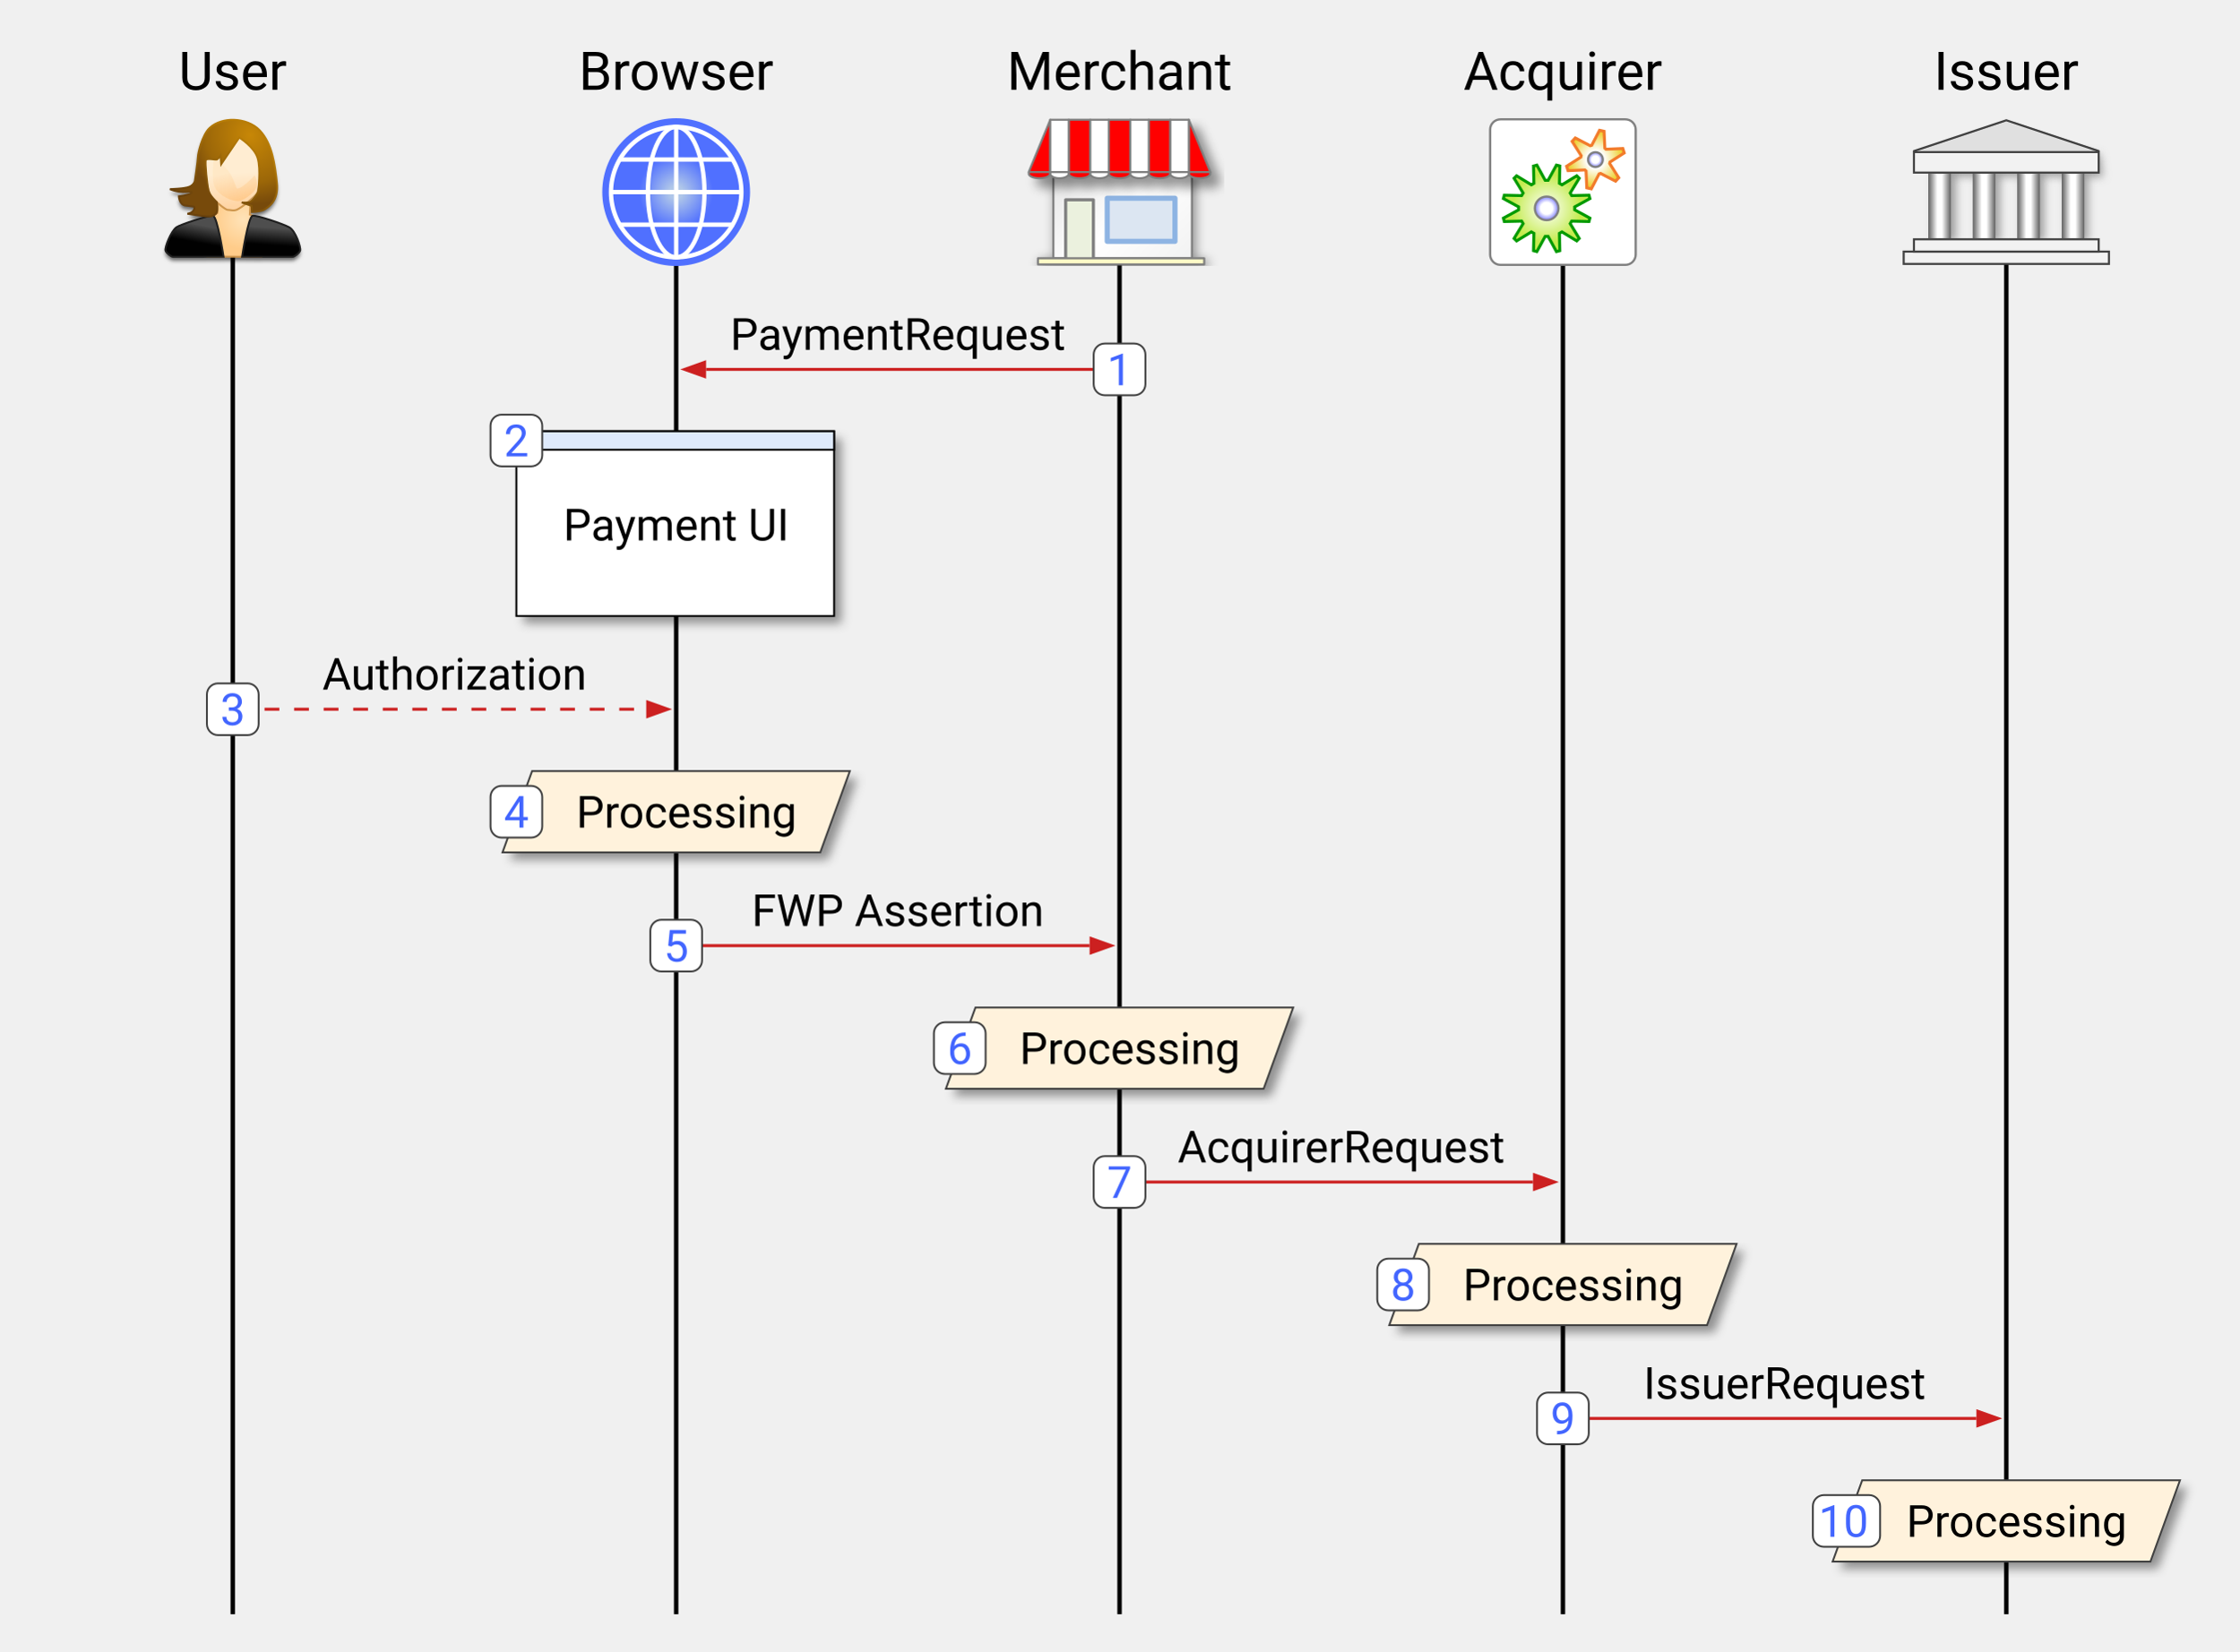
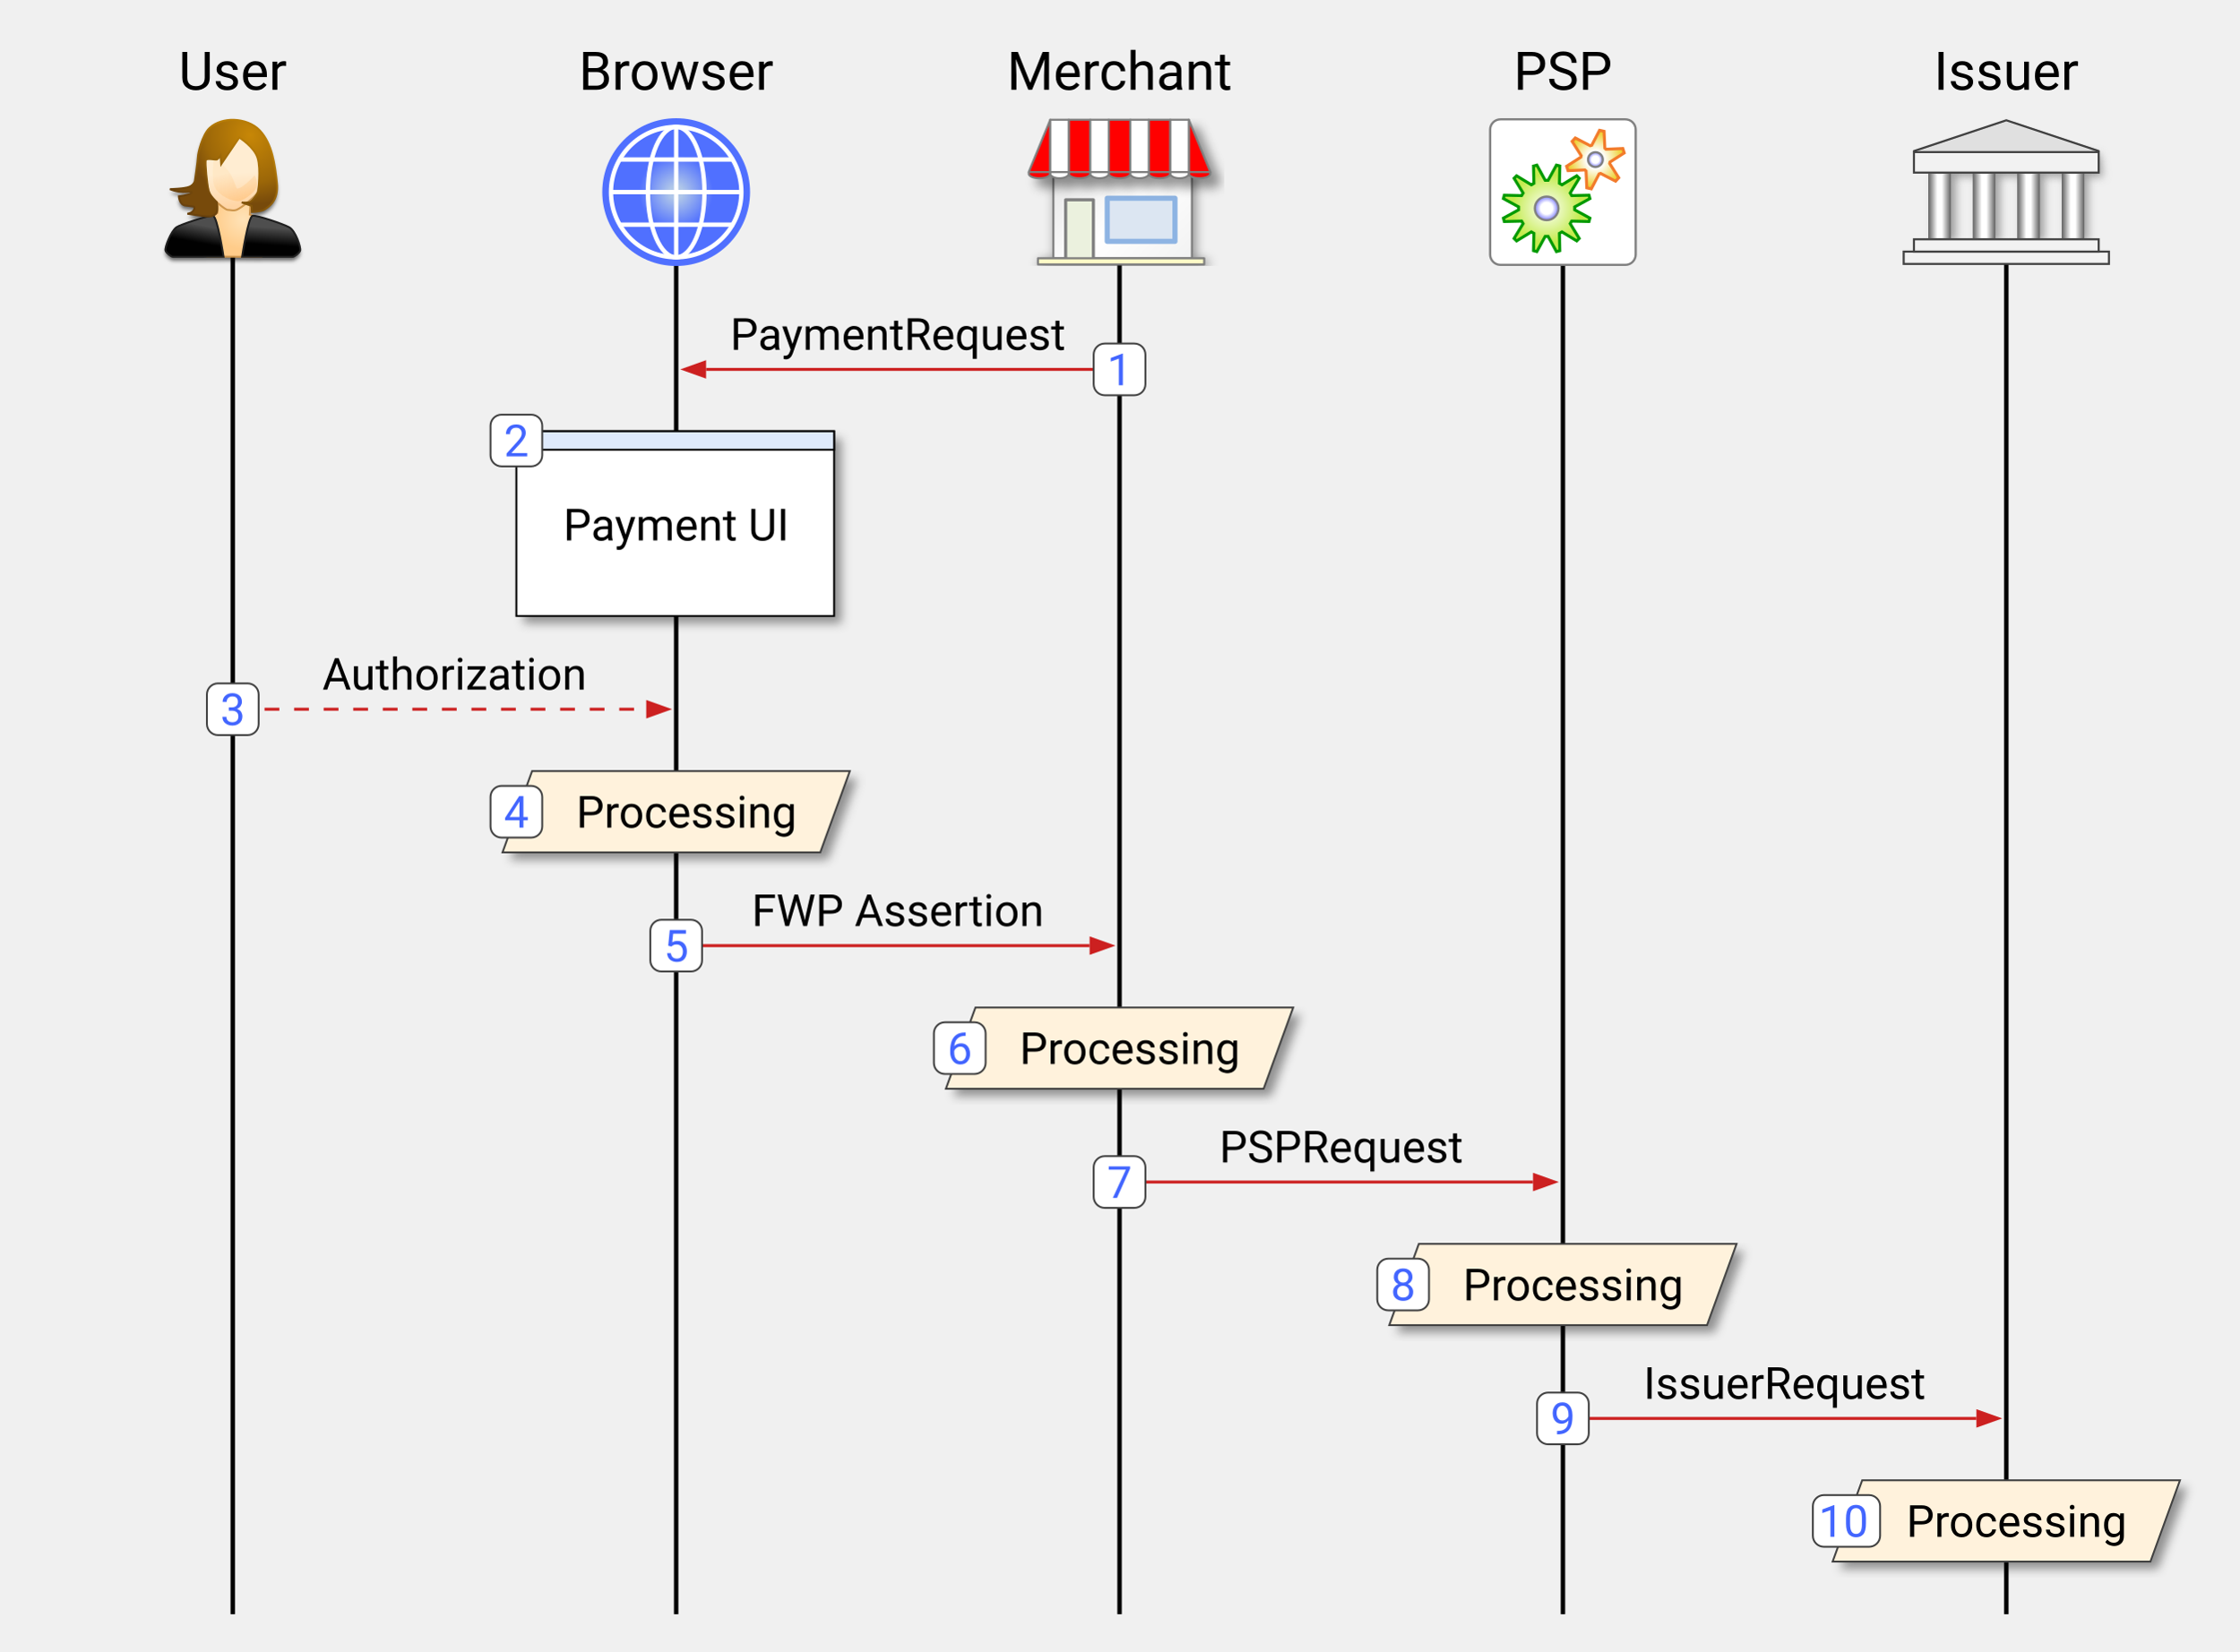
<svg xmlns="http://www.w3.org/2000/svg" viewBox="0 0 606 447">
  <defs>
    <filter id="dropShaddow">
      <feGaussianBlur stdDeviation="1.3" />
    </filter>
    <marker id="arrowHead" markerWidth="7" markerHeight="5" refX="0" refY="2.5" orient="auto" markerUnits="userSpaceOnUse">
      <polygon points="0 0, 7 2.5, 0 5" fill="#cc2020" />
    </marker>
  </defs>
  <line x1="63" y1="67" x2="63" y2="437" stroke-width="1.2" stroke="black" />
  <line x1="183" y1="67" x2="183" y2="437" stroke-width="1.2" stroke="black" />
  <line x1="303" y1="67" x2="303" y2="437" stroke-width="1.2" stroke="black" />
  <line x1="423" y1="67" x2="423" y2="437" stroke-width="1.2" stroke="black" />
  <line x1="543" y1="67" x2="543" y2="437" stroke-width="1.2" stroke="black" />
  <svg x="43" y="32.0" width="40" height="40.0" viewBox="0 0 128 128" version="1.1" id="svg3129">
    <defs id="defs3131">
      <linearGradient id="e">
        <stop stop-color="#010101" offset="0" id="stop3134" />
        <stop stop-color="#4e4e4e" offset="1" id="stop3136" />
      </linearGradient>
      <linearGradient id="a">
        <stop stop-color="#868aa8" stop-opacity=".686" offset="0" id="stop3139" />
        <stop stop-color="#a0a4bb" stop-opacity=".561" offset="1" id="stop3141" />
      </linearGradient>
      <linearGradient id="b">
        <stop stop-color="#ffe2ba" stop-opacity=".547" offset="0" id="stop3144" />
        <stop stop-color="#ffc684" offset="1" id="stop3146" />
      </linearGradient>
      <linearGradient id="c">
        <stop stop-color="#ffedd2" offset="0" id="stop3149" />
        <stop stop-color="#ffd5a5" offset="1" id="stop3151" />
      </linearGradient>
      <linearGradient id="d">
        <stop stop-color="#b3b3b3" offset="0" id="stop3154" />
        <stop stop-color="#ce964d" offset="1" id="stop3156" />
      </linearGradient>
      <filter id="f">
        <feGaussianBlur stdDeviation="0.314" id="feGaussianBlur3159" />
      </filter>
      <linearGradient id="y" y2="56.036" href="#c" gradientUnits="userSpaceOnUse" x2="4.821" gradientTransform="translate(41.286,2.5714)" y1="38.893" x1="3.571" />
      <linearGradient id="x" y2="58.036" href="#d" gradientUnits="userSpaceOnUse" x2="8.234" gradientTransform="translate(41.286,2.5714)" y1="34.993" x1="9.681" />
      <linearGradient id="w" y2="55.411" href="#b" gradientUnits="userSpaceOnUse" x2="6.161" gradientTransform="translate(41.286,2.5714)" y1="38.536" x1="1.786" />
      <radialGradient id="j" gradientUnits="userSpaceOnUse" cy="20.53" cx="3.489" gradientTransform="matrix(1,0,0,0.73258,61.286,8.1921)" r="19.097">
        <stop stop-color="#be984f" offset="0" id="stop3165" />
        <stop stop-color="#754c0a" offset="1" id="stop3167" />
      </radialGradient>
      <linearGradient id="v" y2="29.25" gradientUnits="userSpaceOnUse" x2="-7.321" gradientTransform="translate(61.286,2.5714)" y1="7.286" x1="-6.786">
        <stop stop-color="#b47a06" offset="0" id="stop3170" />
        <stop stop-color="#6a410c" offset="1" id="stop3172" />
      </linearGradient>
      <radialGradient id="i" gradientUnits="userSpaceOnUse" cy="26.852" cx="12.304" gradientTransform="matrix(-1.3742,-1.1543,1.6293,-1.9396,7.0338,90.784)" r="4.873">
        <stop stop-color="#b37a07" offset="0" id="stop3175" />
        <stop stop-color="#7c4f0b" offset="1" id="stop3177" />
      </radialGradient>
      <linearGradient id="u" y2="38.714" gradientUnits="userSpaceOnUse" x2="10.893" gradientTransform="translate(21.286,2.5714)" y1="16.214" x1="10">
        <stop stop-color="#af7606" offset="0" id="stop3180" />
        <stop stop-color="#6a410b" stop-opacity=".969" offset="1" id="stop3182" />
      </linearGradient>
      <linearGradient id="t" y2="100.86" gradientUnits="userSpaceOnUse" x2="15" gradientTransform="translate(81.286,2.5714)" y1="79.429" x1="-52.143">
        <stop stop-color="#a0a3bb" stop-opacity=".957" offset="0" id="stop3185" />
        <stop stop-color="#d0d1e2" offset="1" id="stop3187" />
      </linearGradient>
      <linearGradient id="s" y2="56.929" href="#a" gradientUnits="userSpaceOnUse" x2="-58.571" gradientTransform="translate(81.286,2.5714)" y1="101.57" x1="-16.25" />
      <linearGradient id="r" y2="90.5" gradientUnits="userSpaceOnUse" x2="-21.071" gradientTransform="translate(81.286,2.5714)" y1="72.464" x1="-58.214">
        <stop stop-color="#79819d" stop-opacity=".829" offset="0" id="stop3191" />
        <stop stop-color="#e2e2ed" stop-opacity=".424" offset="1" id="stop3193" />
      </linearGradient>
      <radialGradient id="h" gradientUnits="userSpaceOnUse" cy="93.388" cx="150.89" gradientTransform="matrix(-0.662,0.80825,-0.80978,-0.65231,267.69,34.405)" r="14.984">
        <stop stop-color="#ffe3b8" offset="0" id="stop3196" />
        <stop stop-color="#ffcc8a" offset="1" id="stop3198" />
      </radialGradient>
      <linearGradient id="q" y2="56.036" href="#c" gradientUnits="userSpaceOnUse" x2="4.821" gradientTransform="translate(81.286,32.571)" y1="38.893" x1="3.571" />
      <linearGradient id="p" y2="55.179" href="#d" gradientUnits="userSpaceOnUse" x2="7.699" gradientTransform="translate(81.286,32.571)" y1="34.993" x1="9.681" />
      <linearGradient id="o" y2="55.411" href="#b" gradientUnits="userSpaceOnUse" x2="6.161" gradientTransform="translate(83.286,32.571)" y1="38.536" x1="1.786" />
      <linearGradient id="n" y2="96.117" href="#e" gradientUnits="userSpaceOnUse" x2="69.827" gradientTransform="translate(1.2857,2.5714)" y1="105.18" x1="68.16" />
      <radialGradient id="g" gradientUnits="userSpaceOnUse" cy="41.346" cx="141.71" gradientTransform="matrix(-1.0275,0.58941,-0.64296,-1.1208,268.12,14.284)" r="28.364">
        <stop stop-color="#b37906" offset="0" id="stop3205" style="stop-color:#c78707;stop-opacity:1;" />
        <stop stop-color="#976408" offset="0.683" id="stop3207" style="stop-color:#9c6708;stop-opacity:1;" />
        <stop stop-color="#74490b" offset="1" id="stop3209" style="stop-color:#774a0b;stop-opacity:1;" />
      </radialGradient>
      <linearGradient id="m" y2="82.286" gradientUnits="userSpaceOnUse" x2="122.14" gradientTransform="translate(-58.714,2.5714)" y1="45.5" x1="144.11">
        <stop stop-color="#b77c06" offset="0" id="stop3212" />
        <stop stop-color="#69410c" offset="1" id="stop3214" />
      </linearGradient>
      <linearGradient id="l" y2="97.188" href="#e" gradientUnits="userSpaceOnUse" x2="66.077" gradientTransform="matrix(-1,0,0,1,172.39,2.5714)" y1="106.26" x1="66.731" />
      <linearGradient id="k" y2="56.929" href="#a" gradientUnits="userSpaceOnUse" x2="-58.571" gradientTransform="translate(380,2)" y1="101.57" x1="-16.25" />
      <filter id="z">
        <feGaussianBlur stdDeviation="1.055" id="feGaussianBlur3219" />
      </filter>
      <linearGradient href="#c" id="linearGradient3279" gradientUnits="userSpaceOnUse" gradientTransform="matrix(1.656798,0,0,1.656798,54.82269,-16.61489)" x1="3.571" y1="38.893" x2="4.821" y2="56.036" />
      <linearGradient href="#d" id="linearGradient3281" gradientUnits="userSpaceOnUse" gradientTransform="matrix(1.656798,0,0,1.656798,54.82269,-16.61489)" x1="9.681" y1="34.993" x2="7.699" y2="55.179" />
      <radialGradient href="#h" id="radialGradient3284" gradientUnits="userSpaceOnUse" gradientTransform="matrix(-1.0968,1.339107,-1.341642,-1.080746,363.6564,-13.57632)" cx="150.89" cy="93.388" r="14.984" />
      <linearGradient href="#b" id="linearGradient3309" gradientUnits="userSpaceOnUse" gradientTransform="translate(83.286,32.571)" x1="1.786" y1="38.536" x2="6.161" y2="55.411" />
      <linearGradient href="#e" id="linearGradient3312" gradientUnits="userSpaceOnUse" gradientTransform="matrix(-1.656798,0,0,1.656798,205.7636,-66.31816)" x1="66.731" y1="106.26" x2="66.077" y2="97.188" />
      <radialGradient href="#g" id="radialGradient3315" gradientUnits="userSpaceOnUse" gradientTransform="matrix(-1.70236,0.9765331,-1.065255,-1.856939,364.3688,-46.91275)" cx="141.71" cy="41.346" r="28.364" />
      <linearGradient href="#m" id="linearGradient3317" gradientUnits="userSpaceOnUse" gradientTransform="matrix(1.656798,0,0,1.656798,-177.129,-66.31816)" x1="144.11" y1="45.5" x2="122.14" y2="82.286" />
      <linearGradient href="#e" id="linearGradient3320" gradientUnits="userSpaceOnUse" gradientTransform="matrix(1.656798,0,0,1.656798,-77.72162,-66.31816)" x1="68.16" y1="105.18" x2="69.827" y2="96.117" />
    </defs>
    <g transform="matrix(1.656798,0,0,1.656798,-574.7538,-66.31816)" id="g3223" style="opacity:0.572;filter:url(#z)">
      <path d="m 395.19,79.812 -17.875,1.781 0.188,9.906 -2.25,1.562 c -0.021,-0.007 -0.041,-0.028 -0.062,-0.031 -2.33,-0.357 -19.08,5.969 -19.08,5.969 -1.282,0.566 -6.295,10.673 -5.781,12.25 0.432,1.326 3.13,3.25 3.844,3.25 0.714,0 26.531,-0.031 26.531,-0.031 0,0 1.4e-4,-0.062 0,-0.062 l 19.812,0.125 v -0.062 c 7.6,0.009 15.965,0.031 16.406,0.031 0.714,0 3.38,-1.924 3.812,-3.25 0.514,-1.577 -4.468,-11.684 -5.75,-12.25 0,0 -15.834,-5.982 -18.812,-5.969 l -1.719,-0.625 0.73,-12.595 z" id="path3227" />
      <path d="m 379.11,61.429 0.357,4.643 9.464,-13.929 c 0,0 9.643,6.071 9.821,10.714 0.179,4.643 0.179,16.964 0,17.679 -0.18,0.714 -2.68,4.464 -3.93,5.178 -1.25,0.714 -4.643,0.357 -4.643,0.357 l 5.179,1.786 0.179,3.214 c 0,0 5,-0.179 6.786,-1.429 1.786,-1.25 7.321,-4.286 6.25,-13.929 -1.08,-9.642 -3.58,-22.856 -8.94,-27.32 -5.35,-4.464 -10.89,-5.357 -13.57,-5.536 -2.679,-0.179 -8.214,-1.071 -12.679,4.286 -4.464,5.357 -6.071,13.393 -6.071,15 0,1.607 -1.607,12.679 -1.607,12.679 0,0 -0.357,1.964 -2.857,3.036 -2.5,1.071 -10.179,1.25 -10.179,1.25 2.899,1.265 5.975,1.671 9.107,1.429 0.714,-0.179 3.304,-0.446 2.054,0.625 -1.25,1.071 -6.518,1.696 -6.518,1.696 0,0 0.268,4.464 3.482,4.821 3.214,0.357 4.018,0.536 4.018,0.536 0,0 1.161,-0.179 0.446,1.607 -0.714,1.786 -3.482,2.143 -3.482,2.143 0,0 11.607,1.964 12.857,1.25 1.25,-0.714 1.872,-0.78 2.321,-1.607 0.911,-1.674 0.179,-5.714 0.179,-5.714 0,0 -3.571,-3.214 -4.286,-5.893 -0.714,-2.679 -1.964,-14.821 -1.429,-16.071 0.536,-1.25 5.179,0 5.893,-0.357 0.72,-0.359 1.79,-2.144 1.79,-2.144 z" id="path3231" />
    </g>
    <path style="fill:url(#radialGradient3284);stroke:#ce954d;stroke-width:1.65px" id="path3257" d="m 50.382,65.547 0.296,16.433 -9.765,6.749 0.888,31.105 47.048,0.293 -2.071,-33.746 -7.989,-2.935 1.19,-20.844 z" />
    <path style="fill:url(#linearGradient3279);stroke:url(#linearGradient3281);stroke-width:1.657px" id="path3259" d="m 39.178,45.248 c 0,0 3.081,16.125 5.021,20.501 1.884,4.25 13.18,13.598 15.272,13.598 2.092,0 5.217,1.195 8.083,-0.087 4.856,-2.171 15.63,-11.372 17.231,-13.93 3.546,-5.668 2.798,-30.84 2.798,-30.84 L 69.58,10.821 40.011,28.093 z" />
    <path style="fill:url(#linearGradient3309);filter:url(#f)" id="path3261" d="m 98.107,80.571 c -2.722,3.171 -6.603,5.214 -8.036,5.357 -3.571,0.357 -10.488,-2.801 -12.679,-7.321 -1.871,-3.86 -0.536,-15.179 -0.536,-15.179 0,0 4.525,2.521 7.758,6.86 2.589,3.475 3.966,8.949 4.385,9.033 2.232,0.446 8.839,-6.071 9.018,-6.786 0.179,-0.714 3.053,4.58 0.09,8.036 z" transform="matrix(1.656798,0,0,1.656798,-79.85176,-70.57845)" />
    <path d="m 56.006,120.02 c 0,0 -5.325,-34.91 -9.172,-35.504 -3.846,-0.592 -28.315,7.645 -31.589,9.904 -4.734,3.266 -10.388,17.661 -9.536,20.274 0.716,2.197 5.152,5.376 6.336,5.376 1.185,0 43.961,-0.05 43.961,-0.05 z" id="path3265" style="fill:url(#linearGradient3320);stroke:#1f1f1f;stroke-width:1.657px" />
    <path d="M 53.343,32.143 53.935,39.835 69.615,16.758 c 0,0 13.105,8.146 15.958,17.961 2.8,9.63 0.61,27.897 0.314,29.08 -0.296,1.183 -4.438,7.396 -6.509,8.58 -2.071,1.183 -7.692,0.592 -7.692,0.592 l 8.58,2.959 0.296,5.325 c 0,0 8.284,-0.296 11.243,-2.367 C 94.763,76.817 103.935,71.787 102.159,55.81 100.384,39.834 98.183,22.163 87.367,10.545 81.851,4.621 72.972,1.622 64.882,1.374 57.494,1.147 49.254,3.403 43.876,8.474 37.374,14.605 33.817,30.664 33.817,33.326 c 0,2.663 -2.663,21.007 -2.663,21.007 0,0 -0.592,3.254 -4.734,5.03 -4.142,1.775 -16.865,2.071 -16.865,2.071 4.803,2.096 9.9,2.768 15.089,2.367 1.183,-0.296 5.473,-0.74 3.402,1.035 -2.071,1.775 -10.799,2.811 -10.799,2.811 0,0 0.444,7.396 5.769,7.988 5.325,0.592 6.657,0.888 6.657,0.888 0,0 1.923,-0.296 0.74,2.663 -1.183,2.959 -5.769,3.55 -5.769,3.55 0,0 19.23,3.254 21.301,2.071 2.071,-1.183 3.101,-1.293 3.846,-2.663 1.509,-2.773 0.296,-9.467 0.296,-9.467 0,0 -5.917,-5.325 -7.101,-9.763 -1.183,-4.438 -3.254,-24.555 -2.367,-26.626 0.888,-2.071 8.58,0 9.763,-0.592 1.185,-0.593 2.961,-3.552 2.961,-3.552 z" id="path3267" style="fill:url(#radialGradient3315);stroke:url(#linearGradient3317);stroke-width:1.657px" />
    <path d="m 72.042,120.02 c 0,0 5.325,-34.91 9.172,-35.504 3.846,-0.592 26,6.891 31.589,9.904 5.588,3.013 10.388,17.661 9.536,20.274 -0.716,2.197 -5.152,5.376 -6.336,5.376 -1.176,0 -43.957,-0.05 -43.957,-0.05 z" id="path3269" style="fill:url(#linearGradient3312);stroke:#1f1f1f;stroke-width:1.657px" />
  </svg>
  <text x="63" y="24.3" fill="black" font-family="Roboto,sans-serif" font-size="14.4" text-anchor="middle">User</text>
  <svg x="163" y="32.0" width="40" height="40.0" viewBox="0 0 68 68">
    <defs>
      <radialGradient id="browserWorld">
        <stop offset="0.09" stop-color="#afc6e9" />
        <stop offset="0.5" stop-color="#5070ff" />
      </radialGradient>
    </defs>
    <circle cx="34" cy="34" r="34" fill="url(#browserWorld)" />
    <g fill="none" stroke="white" stroke-width="2">
      <circle cx="34" cy="34" r="30" />
      <ellipse cx="34" cy="34" rx="13" ry="30" />
      <line x1="34" y1="4" x2="34" y2="64" />
      <line x1="4" y1="34" x2="64" y2="34" />
      <line x1="7.5" y1="19" x2="60.5" y2="19" />
      <line x1="7.5" y1="49" x2="60.5" y2="49" />
    </g>
  </svg>
  <text x="183" y="24.3" fill="black" font-family="Roboto,sans-serif" font-size="14.4" text-anchor="middle">Browser</text>
  <svg x="274.667" y="32.0" width="56.667" height="40.0" viewBox="0 0 68 48" version="1.1" id="svg158">
    <defs id="defs52">
      <filter id="fx0" x="-128" y="-72" width="1536" height="864" filterUnits="userSpaceOnUse" primitiveUnits="userSpaceOnUse">
        <feComponentTransfer color-interpolation-filters="sRGB" id="feComponentTransfer10">
          <feFuncR type="discrete" tableValues="0 0" id="feFuncR2" />
          <feFuncG type="discrete" tableValues="0 0" id="feFuncG4" />
          <feFuncB type="discrete" tableValues="0 0" id="feFuncB6" />
          <feFuncA type="linear" slope="0.4" intercept="0" id="feFuncA8" />
        </feComponentTransfer>
        <feGaussianBlur stdDeviation="1.778 1.778" id="feGaussianBlur12" />
      </filter>
      <filter id="fx1" x="-128" y="-72" width="1536" height="864" filterUnits="userSpaceOnUse" primitiveUnits="userSpaceOnUse">
        <feComponentTransfer color-interpolation-filters="sRGB" id="feComponentTransfer23">
          <feFuncR type="discrete" tableValues="0 0" id="feFuncR15" />
          <feFuncG type="discrete" tableValues="0 0" id="feFuncG17" />
          <feFuncB type="discrete" tableValues="0 0" id="feFuncB19" />
          <feFuncA type="linear" slope="0.4" intercept="0" id="feFuncA21" />
        </feComponentTransfer>
        <feGaussianBlur stdDeviation="1.778 1.778" id="feGaussianBlur25" />
      </filter>
      <clipPath id="clip2">
        <rect x="0" y="0" width="1280" height="720" id="rect28" />
      </clipPath>
      <clipPath id="clip3">
        <rect x="-2" y="-2" width="73" height="46" id="rect31" />
      </clipPath>
      <clipPath id="clip4">
        <rect x="0" y="0" width="69" height="44" id="rect34" />
      </clipPath>
      <linearGradient x1="291" y1="69" x2="327" y2="105" gradientUnits="userSpaceOnUse" spreadMethod="reflect" id="fill5" gradientTransform="translate(-274,-55)">
        <stop offset="0" stop-color="#E6E6E6" id="stop37" />
        <stop offset="0.006" stop-color="#E6E6E6" id="stop39" />
        <stop offset="0.49" stop-color="#FFFFFF" id="stop41" />
        <stop offset="1" stop-color="#F2F2F2" id="stop43" />
      </linearGradient>
      <clipPath id="clip6">
        <rect x="-2" y="-2" width="77" height="38" id="rect46" />
      </clipPath>
      <clipPath id="clip7">
        <rect x="0" y="0" width="74" height="34" id="rect49" />
      </clipPath>
    </defs>
    <g clip-path="url(#clip3)" filter="url(#fx0)" transform="translate(1,12)" id="g68">
      <g clip-path="url(#clip4)" id="g66">
        <rect x="12.329" y="7.328" width="45" height="27" stroke="#7f7f7f" stroke-linejoin="round" stroke-miterlimit="10" fill="#ff0000" id="rect56" />
        <rect x="16.329" y="15.329" width="9" height="20" stroke="#7f7f7f" stroke-linejoin="round" stroke-miterlimit="10" fill="#ebf1de" id="rect58" />
        <rect x="0" y="0" width="14" height="22" stroke="#8eb4e3" stroke-width="2" stroke-linejoin="round" stroke-miterlimit="10" fill="#dce6f2" transform="matrix(0,-1,-1,0,51.8284,28.8284)" id="rect60" />
        <path d="m 25.328,25.328 1e-4,1e-4" stroke="#4a7ebb" stroke-linejoin="round" stroke-miterlimit="10" fill="none" fill-rule="evenodd" id="path62" />
        <rect x="7.328" y="34.328" width="54" height="2" stroke="#7f7f7f" stroke-linejoin="round" stroke-miterlimit="10" fill="#fdfac7" id="rect64" />
      </g>
    </g>
    <rect x="12.5" y="18.5" width="45" height="27" stroke="#7f7f7f" stroke-width="0.667" stroke-linejoin="round" stroke-miterlimit="10" fill="url(#fill5)" id="rect70" style="fill:url(#fill5)" />
    <rect x="16.5" y="26.5" width="9" height="20" stroke="#7f7f7f" stroke-linejoin="round" stroke-miterlimit="10" fill="#ebf1de" id="rect72" />
    <rect x="-40" y="-52" width="14" height="22" stroke="#8eb4e3" stroke-width="1.667" stroke-linejoin="round" stroke-miterlimit="10" fill="#dce6f2" transform="matrix(0,-1,-1,0,0,0)" id="rect74" />
    <path d="m 25.5,36.5 v 10e-5" stroke="#4a7ebb" stroke-linejoin="round" stroke-miterlimit="10" fill="none" fill-rule="evenodd" id="path76" />
    <g clip-path="url(#clip6)" filter="url(#fx1)" transform="translate(0,-4)" id="g118">
      <g clip-path="url(#clip7)" id="g116">
        <path d="m 7.328,24.828 c 0,-0.829 1.567,-1.5 3.5,-1.5 1.933,0 3.5,0.671 3.5,1.5 0,0.828 -1.567,1.5 -3.5,1.5 -1.933,0 -3.5,-0.672 -3.5,-1.5 z" stroke="#7f7f7f" stroke-linejoin="round" stroke-miterlimit="10" fill="#ff0000" fill-rule="evenodd" id="path80" />
        <path d="m 20.328,24.828 c 0,-0.829 1.567,-1.5 3.5,-1.5 1.933,0 3.5,0.671 3.5,1.5 0,0.828 -1.567,1.5 -3.5,1.5 -1.933,0 -3.5,-0.672 -3.5,-1.5 z" stroke="#7f7f7f" stroke-linejoin="round" stroke-miterlimit="10" fill="#ff0000" fill-rule="evenodd" id="path82" />
        <path d="m 33.328,24.828 c 0,-0.829 1.567,-1.5 3.5,-1.5 1.933,0 3.5,0.671 3.5,1.5 0,0.828 -1.567,1.5 -3.5,1.5 -1.933,0 -3.5,-0.672 -3.5,-1.5 z" stroke="#7f7f7f" stroke-linejoin="round" stroke-miterlimit="10" fill="#ff0000" fill-rule="evenodd" id="path84" />
        <path d="m 46.328,24.828 c 0,-0.829 1.567,-1.5 3.5,-1.5 1.933,0 3.5,0.671 3.5,1.5 0,0.828 -1.567,1.5 -3.5,1.5 -1.933,0 -3.5,-0.672 -3.5,-1.5 z" stroke="#7f7f7f" stroke-linejoin="round" stroke-miterlimit="10" fill="#ff0000" fill-rule="evenodd" id="path86" />
        <path d="m 59.328,24.828 c 0,-0.829 1.567,-1.5 3.5,-1.5 1.933,0 3.5,0.671 3.5,1.5 0,0.828 -1.567,1.5 -3.5,1.5 -1.933,0 -3.5,-0.672 -3.5,-1.5 z" stroke="#7f7f7f" stroke-linejoin="round" stroke-miterlimit="10" fill="#ff0000" fill-rule="evenodd" id="path88" />
        <path d="m 14.329,24.828 c 0,-0.829 1.343,-1.5 3,-1.5 1.657,0 3,0.671 3,1.5 0,0.828 -1.343,1.5 -3,1.5 -1.657,0 -3,-0.672 -3,-1.5 z" stroke="#7f7f7f" stroke-linejoin="round" stroke-miterlimit="10" fill="#ffffff" fill-rule="evenodd" id="path90" />
        <path d="m 27.328,24.828 c 0,-0.829 1.343,-1.5 3,-1.5 1.657,0 3,0.671 3,1.5 0,0.828 -1.343,1.5 -3,1.5 -1.657,0 -3,-0.672 -3,-1.5 z" stroke="#7f7f7f" stroke-linejoin="round" stroke-miterlimit="10" fill="#ffffff" fill-rule="evenodd" id="path92" />
        <path d="m 40.328,24.828 c 0,-0.829 1.343,-1.5 3,-1.5 1.657,0 3,0.671 3,1.5 0,0.828 -1.343,1.5 -3,1.5 -1.657,0 -3,-0.672 -3,-1.5 z" stroke="#7f7f7f" stroke-linejoin="round" stroke-miterlimit="10" fill="#ffffff" fill-rule="evenodd" id="path94" />
        <path d="m 53.328,24.828 c 0,-0.829 1.343,-1.5 3,-1.5 1.657,0 3,0.671 3,1.5 0,0.828 -1.343,1.5 -3,1.5 -1.657,0 -3,-0.672 -3,-1.5 z" stroke="#7f7f7f" stroke-linejoin="round" stroke-miterlimit="10" fill="#ffffff" fill-rule="evenodd" id="path96" />
        <path d="M 0,17 V 0 l 7,17 z" stroke="#7f7f7f" stroke-linejoin="round" stroke-miterlimit="10" fill="#ff0000" fill-rule="evenodd" transform="matrix(-1,0,0,1,14.3285,7.32848)" id="path98" />
        <rect x="20.329" y="7.328" width="7" height="17" stroke="#7f7f7f" stroke-linejoin="round" stroke-miterlimit="10" fill="#ff0000" id="rect100" />
        <rect x="33.328" y="7.328" width="7" height="17" stroke="#7f7f7f" stroke-linejoin="round" stroke-miterlimit="10" fill="#ff0000" id="rect102" />
        <rect x="46.328" y="7.328" width="7" height="17" stroke="#7f7f7f" stroke-linejoin="round" stroke-miterlimit="10" fill="#ff0000" id="rect104" />
        <path d="M 59.328,24.328 V 7.328 l 7,17 z" stroke="#7f7f7f" stroke-linejoin="round" stroke-miterlimit="10" fill="#ff0000" fill-rule="evenodd" id="path106" />
        <rect x="14.329" y="7.328" width="6" height="17" stroke="#7f7f7f" stroke-linejoin="round" stroke-miterlimit="10" fill="#ffffff" id="rect108" />
        <rect x="27.329" y="7.328" width="6" height="17" stroke="#7f7f7f" stroke-linejoin="round" stroke-miterlimit="10" fill="#ffffff" id="rect110" />
        <rect x="40.328" y="7.328" width="6" height="17" stroke="#7f7f7f" stroke-linejoin="round" stroke-miterlimit="10" fill="#ffffff" id="rect112" />
        <rect x="53.328" y="7.328" width="6" height="17" stroke="#7f7f7f" stroke-linejoin="round" stroke-miterlimit="10" fill="#ffffff" id="rect114" />
      </g>
    </g>
    <path d="m 4.5,18 c 0,-0.829 1.567,-1.5 3.5,-1.5 1.933,0 3.5,0.671 3.5,1.5 0,0.828 -1.567,1.5 -3.5,1.5 -1.933,0 -3.5,-0.672 -3.5,-1.5 z" stroke="#7f7f7f" stroke-width="0.667" stroke-linejoin="round" stroke-miterlimit="10" fill="#ff0000" fill-rule="evenodd" id="path120" />
    <path d="m 17.5,18 c 0,-0.829 1.567,-1.5 3.5,-1.5 1.933,0 3.5,0.671 3.5,1.5 0,0.828 -1.567,1.5 -3.5,1.5 -1.933,0 -3.5,-0.672 -3.5,-1.5 z" stroke="#7f7f7f" stroke-width="0.667" stroke-linejoin="round" stroke-miterlimit="10" fill="#ff0000" fill-rule="evenodd" id="path122" />
    <path d="m 30.5,18 c 0,-0.829 1.567,-1.5 3.5,-1.5 1.933,0 3.5,0.671 3.5,1.5 0,0.828 -1.567,1.5 -3.5,1.5 -1.933,0 -3.5,-0.672 -3.5,-1.5 z" stroke="#7f7f7f" stroke-width="0.667" stroke-linejoin="round" stroke-miterlimit="10" fill="#ff0000" fill-rule="evenodd" id="path124" />
    <path d="m 43.5,18 c 0,-0.829 1.567,-1.5 3.5,-1.5 1.933,0 3.5,0.671 3.5,1.5 0,0.828 -1.567,1.5 -3.5,1.5 -1.933,0 -3.5,-0.672 -3.5,-1.5 z" stroke="#7f7f7f" stroke-width="0.667" stroke-linejoin="round" stroke-miterlimit="10" fill="#ff0000" fill-rule="evenodd" id="path126" />
    <path d="m 56.5,18 c 0,-0.829 1.567,-1.5 3.5,-1.5 1.933,0 3.5,0.671 3.5,1.5 0,0.828 -1.567,1.5 -3.5,1.5 -1.933,0 -3.5,-0.672 -3.5,-1.5 z" stroke="#7f7f7f" stroke-width="0.667" stroke-linejoin="round" stroke-miterlimit="10" fill="#ff0000" fill-rule="evenodd" id="path128" />
    <path d="m 11.5,18 c 0,-0.829 1.343,-1.5 3,-1.5 1.657,0 3,0.671 3,1.5 0,0.828 -1.343,1.5 -3,1.5 -1.657,0 -3,-0.672 -3,-1.5 z" stroke="#7f7f7f" stroke-width="0.667" stroke-linejoin="round" stroke-miterlimit="10" fill="#ffffff" fill-rule="evenodd" id="path130" />
    <path d="m 24.5,18 c 0,-0.829 1.343,-1.5 3,-1.5 1.657,0 3,0.671 3,1.5 0,0.828 -1.343,1.5 -3,1.5 -1.657,0 -3,-0.672 -3,-1.5 z" stroke="#7f7f7f" stroke-width="0.667" stroke-linejoin="round" stroke-miterlimit="10" fill="#ffffff" fill-rule="evenodd" id="path132" />
    <path d="m 37.5,18 c 0,-0.829 1.343,-1.5 3,-1.5 1.657,0 3,0.671 3,1.5 0,0.828 -1.343,1.5 -3,1.5 -1.657,0 -3,-0.672 -3,-1.5 z" stroke="#7f7f7f" stroke-width="0.667" stroke-linejoin="round" stroke-miterlimit="10" fill="#ffffff" fill-rule="evenodd" id="path134" />
    <path d="m 50.5,18 c 0,-0.829 1.343,-1.5 3,-1.5 1.657,0 3,0.671 3,1.5 0,0.828 -1.343,1.5 -3,1.5 -1.657,0 -3,-0.672 -3,-1.5 z" stroke="#7f7f7f" stroke-width="0.667" stroke-linejoin="round" stroke-miterlimit="10" fill="#ffffff" fill-rule="evenodd" id="path136" />
    <path d="m 11.5,17.5 v -17 l -7,17 z" stroke="#7f7f7f" stroke-width="0.667" stroke-linejoin="round" stroke-miterlimit="10" fill="#ff0000" fill-rule="evenodd" id="path138" />
    <rect x="17.5" y="0.5" width="7" height="17" stroke="#7f7f7f" stroke-width="0.667" stroke-linejoin="round" stroke-miterlimit="10" fill="#ff0000" id="rect140" />
    <rect x="30.5" y="0.5" width="7" height="17" stroke="#7f7f7f" stroke-width="0.667" stroke-linejoin="round" stroke-miterlimit="10" fill="#ff0000" id="rect142" />
    <rect x="43.5" y="0.5" width="7" height="17" stroke="#7f7f7f" stroke-width="0.667" stroke-linejoin="round" stroke-miterlimit="10" fill="#ff0000" id="rect144" />
    <path d="m 56.5,17.5 v -17 l 7,17 z" stroke="#7f7f7f" stroke-width="0.667" stroke-linejoin="round" stroke-miterlimit="10" fill="#ff0000" fill-rule="evenodd" id="path146" />
    <rect x="11.5" y="0.5" width="6" height="17" stroke="#7f7f7f" stroke-width="0.667" stroke-linejoin="round" stroke-miterlimit="10" fill="#ffffff" id="rect148" />
    <rect x="24.5" y="0.5" width="6" height="17" stroke="#7f7f7f" stroke-width="0.667" stroke-linejoin="round" stroke-miterlimit="10" fill="#ffffff" id="rect150" />
    <rect x="37.5" y="0.5" width="6" height="17" stroke="#7f7f7f" stroke-width="0.667" stroke-linejoin="round" stroke-miterlimit="10" fill="#ffffff" id="rect152" />
    <rect x="50.5" y="0.5" width="6" height="17" stroke="#7f7f7f" stroke-width="0.667" stroke-linejoin="round" stroke-miterlimit="10" fill="#ffffff" id="rect154" />
    <rect x="7.5" y="45.5" width="54" height="2" stroke="#7f7f7f" stroke-width="0.667" stroke-linejoin="round" stroke-miterlimit="10" fill="#fdfac7" id="rect78" />
  </svg>
  <text x="303" y="24.3" fill="black" font-family="Roboto,sans-serif" font-size="14.4" text-anchor="middle">Merchant</text>
  <svg x="403" y="32.0" width="40" height="40.0" viewBox="0 0 1000 1000">
    <defs>
      <radialGradient cx="0.5" cy="0.5" id="bigGearGid" r="0.5" spreadMethod="pad">
        <stop offset="0.0" stop-color="white" />
        <stop offset="0.8" stop-color="#c4eb4e" />
      </radialGradient>
      <radialGradient cx="0.5" cy="0.5" id="smallGearGid" r="0.5" spreadMethod="pad">
        <stop offset="0.3" stop-color="white" />
        <stop offset="1.0" stop-color="#eccb1e" />
      </radialGradient>
      <radialGradient cx="0.5" cy="0.5" id="shaftGid" r="0.5" spreadMethod="pad">
        <stop offset="0.5" stop-color="white" />
        <stop offset="1.0" stop-color="#8080ff" />
      </radialGradient>
    </defs>
    <rect x="7.5" y="7.5" width="985" height="985" rx="70" fill="white" stroke="grey" stroke-width="15" />
    <path stroke="#009a00" stroke-width="20" fill="url(#bigGearGid)" d="M399.9,799.7 456.2,902.6 479,896.5 476.3,779.3 493.5,769.3 593.6,830.3 610.3,813.6 549.3,713.5 559.3,696.3 676.5,699 682.6,676.2 579.7,619.9 579.7,600.1 682.6,543.8 676.5,521 559.3,523.7 549.3,506.5 610.3,406.4 593.6,389.7 493.5,450.7 476.3,440.7 479,323.5 456.2,317.4 399.9,420.3 380.1,420.3 323.8,317.4 301,323.5 303.7,440.7 286.5,450.7 186.4,389.7 169.7,406.4 230.7,506.5 220.7,523.7 103.5,521 97.4,543.8 200.3,600.1 200.3,619.9 97.4,676.2 103.5,699 220.7,696.3 230.7,713.5 169.7,813.6 186.4,830.3 286.5,769.3 303.7,779.3 301,896.5 323.8,902.6 380.1,799.7 z" />
    <circle stroke="grey" stroke-width="15" fill="url(#shaftGid)" r="80" cx="390" cy="610" />
    <path stroke="#f27b2b" stroke-width="20" fill="url(#smallGearGid)" d="M656.4,357.2 661.5,471.3 692.2,478.1 745,376.8 755,373.7 856.4,426.3 877.6,403.1 816.4,306.7 818.6,296.5 914.9,235 905.4,205.1 791.3,209.9 783.6,202.8 778.5,88.7 747.8,81.9 695,183.2 685,186.3 583.6,133.7 562.4,156.9 623.6,253.3 621.4,263.5 525.1,325 534.6,354.9 648.7,350.1 z" />
    <circle stroke="grey" stroke-width="15" fill="url(#shaftGid)" r="50" cx="720" cy="280" />
  </svg>
-   <text x="423" y="24.3" fill="black" font-family="Roboto,sans-serif" font-size="14.4" text-anchor="middle">Acquirer</text>
+   <text x="423" y="24.3" fill="black" font-family="Roboto,sans-serif" font-size="14.4" text-anchor="middle">PSP</text>
  <svg x="512.444" y="32.0" width="61.111" height="40.0" viewBox="0 0 110 72">
    <defs>
      <linearGradient id="bankPillar" x1="0" x2="1">
        <stop offset="0" stop-color="#606060" />
        <stop offset="0.4" stop-color="#ffffff" />
        <stop offset="0.6" stop-color="#ffffff" />
        <stop offset="1" stop-color="#606060" />
      </linearGradient>
      <filter height="200%" id="bankShaddow" width="200%" x="-50%" y="-50%">
        <feGaussianBlur stdDeviation="2" />
      </filter>
    </defs>
    <g fill="#a0a0a0" filter="url(#bankShaddow)">
      <path d="m19.5,17.5l21.67,0l0,11l-10.67,0l0,31.5l-11,0" />
      <path d="m41,17.5l21.67,0l0,11l-10.67,0l0,31.5l-11,0" />
      <path d="m62.5,17.5l21.67,0l0,11l-10.67,0l0,31.5l-11,0" />
      <path d="m 84,17.5 h 16.772 L 102.052,28.78 95,28.5 V 60 h -11" />
    </g>
    <rect fill="url(#bankPillar)" height="31.5" width="11" x="17" y="27" />
    <rect fill="url(#bankPillar)" height="31.5" width="11" x="38.66" y="27" />
    <rect fill="url(#bankPillar)" height="31.5" width="11" x="60.33" y="27" />
    <rect fill="url(#bankPillar)" height="31.5" width="11" x="82" y="27" />
    <path d="m10,16l45,-15l45,15" fill="#e0e0e0" stroke="#404040" stroke-linecap="round" />
    <rect fill="#f2f2f2" height="10" stroke="#404040" width="90" x="10" y="16.5" />
    <rect fill="#f2f2f2" height="6" stroke="#404040" width="100" x="5" y="65" />
    <rect fill="#f2f2f2" height="6" stroke="#404040" width="90" x="10" y="59" />
  </svg>
  <text x="543" y="24.3" fill="black" font-family="Roboto,sans-serif" font-size="14.4" text-anchor="middle">Issuer</text>
  <line x1="302.4" y1="100" x2="191.1" y2="100" stroke-width="0.8" stroke="#cc2020" marker-end="url(#arrowHead)" />
  <text x="243" y="94.7" fill="black" font-family="Roboto,sans-serif" font-size="12" text-anchor="middle">PaymentRequest</text>
  <a href="#seq-1">
    <rect x="296" y="93" width="14" height="14" rx="3" fill="white" stroke="#404040" stroke-width="0.5" />
    <text x="303" y="104.3" fill="#4366ff" font-family="Roboto,sans-serif" font-size="12" text-anchor="middle">1</text>
  </a>
  <rect x="141.75" y="118.75" width="86" height="50" fill="black" opacity="0.4" filter="url(#dropShaddow)" />
  <rect x="139.75" y="116.75" width="86" height="50" fill="white" stroke-width="0.5" stroke="black" />
  <rect x="139.75" y="116.75" width="86" height="5" fill="#deeafc" stroke-width="0.5" stroke="black" />
  <text x="183" y="146.3" fill="black" font-family="Roboto,sans-serif" font-size="12" text-anchor="middle">Payment UI</text>
  <a href="#seq-2">
    <rect x="132.75" y="112.25" width="14" height="14" rx="3" fill="white" stroke="#404040" stroke-width="0.5" />
    <text x="139.75" y="123.55" fill="#4366ff" font-family="Roboto,sans-serif" font-size="12" text-anchor="middle">2</text>
  </a>
  <line x1="63.6" y1="192" x2="174.9" y2="192" stroke-width="0.8" stroke="#cc2020" marker-end="url(#arrowHead)" stroke-dasharray="4" />
  <text x="123" y="186.7" fill="black" font-family="Roboto,sans-serif" font-size="12" text-anchor="middle">Authorization</text>
  <a href="#seq-3">
    <rect x="56" y="185" width="14" height="14" rx="3" fill="white" stroke="#404040" stroke-width="0.5" />
    <text x="63" y="196.3" fill="#4366ff" font-family="Roboto,sans-serif" font-size="12" text-anchor="middle">3</text>
  </a>
  <path fill="black" opacity="0.4" d="M146,210.75 l86,0 l-8,22 l-86,0Z" filter="url(#dropShaddow)" />
  <path fill="#fff2dc" stroke="#404040" stroke-width="0.5" d="M144,208.75 l86,0 l-8,22 l-86,0Z" />
  <text x="185.8" y="224.05" fill="black" font-family="Roboto,sans-serif" font-size="12" text-anchor="middle">Processing</text>
  <a href="#seq-4">
    <rect x="132.75" y="212.75" width="14" height="14" rx="3" fill="white" stroke="#404040" stroke-width="0.5" />
    <text x="139.75" y="224.05" fill="#4366ff" font-family="Roboto,sans-serif" font-size="12" text-anchor="middle">4</text>
  </a>
  <line x1="183.6" y1="256" x2="294.9" y2="256" stroke-width="0.8" stroke="#cc2020" marker-end="url(#arrowHead)" />
  <text x="243" y="250.7" fill="black" font-family="Roboto,sans-serif" font-size="12" text-anchor="middle">FWP Assertion</text>
  <a href="#seq-5">
    <rect x="176" y="249" width="14" height="14" rx="3" fill="white" stroke="#404040" stroke-width="0.5" />
    <text x="183" y="260.3" fill="#4366ff" font-family="Roboto,sans-serif" font-size="12" text-anchor="middle">5</text>
  </a>
  <path fill="black" opacity="0.4" d="M266,274.75 l86,0 l-8,22 l-86,0Z" filter="url(#dropShaddow)" />
  <path fill="#fff2dc" stroke="#404040" stroke-width="0.5" d="M264,272.75 l86,0 l-8,22 l-86,0Z" />
  <text x="305.8" y="288.05" fill="black" font-family="Roboto,sans-serif" font-size="12" text-anchor="middle">Processing</text>
  <a href="#seq-6">
    <rect x="252.75" y="276.75" width="14" height="14" rx="3" fill="white" stroke="#404040" stroke-width="0.5" />
    <text x="259.75" y="288.05" fill="#4366ff" font-family="Roboto,sans-serif" font-size="12" text-anchor="middle">6</text>
  </a>
  <line x1="303.6" y1="320" x2="414.9" y2="320" stroke-width="0.8" stroke="#cc2020" marker-end="url(#arrowHead)" />
-   <text x="363" y="314.7" fill="black" font-family="Roboto,sans-serif" font-size="12" text-anchor="middle">AcquirerRequest</text>
+   <text x="363" y="314.7" fill="black" font-family="Roboto,sans-serif" font-size="12" text-anchor="middle">PSPRequest</text>
  <a href="#seq-7">
    <rect x="296" y="313" width="14" height="14" rx="3" fill="white" stroke="#404040" stroke-width="0.5" />
    <text x="303" y="324.3" fill="#4366ff" font-family="Roboto,sans-serif" font-size="12" text-anchor="middle">7</text>
  </a>
  <path fill="black" opacity="0.4" d="M386,338.75 l86,0 l-8,22 l-86,0Z" filter="url(#dropShaddow)" />
  <path fill="#fff2dc" stroke="#404040" stroke-width="0.5" d="M384,336.75 l86,0 l-8,22 l-86,0Z" />
  <text x="425.8" y="352.05" fill="black" font-family="Roboto,sans-serif" font-size="12" text-anchor="middle">Processing</text>
  <a href="#seq-8">
    <rect x="372.75" y="340.75" width="14" height="14" rx="3" fill="white" stroke="#404040" stroke-width="0.5" />
    <text x="379.75" y="352.05" fill="#4366ff" font-family="Roboto,sans-serif" font-size="12" text-anchor="middle">8</text>
  </a>
  <line x1="423.6" y1="384" x2="534.9" y2="384" stroke-width="0.8" stroke="#cc2020" marker-end="url(#arrowHead)" />
  <text x="483" y="378.7" fill="black" font-family="Roboto,sans-serif" font-size="12" text-anchor="middle">IssuerRequest</text>
  <a href="#seq-9">
    <rect x="416" y="377" width="14" height="14" rx="3" fill="white" stroke="#404040" stroke-width="0.5" />
    <text x="423" y="388.3" fill="#4366ff" font-family="Roboto,sans-serif" font-size="12" text-anchor="middle">9</text>
  </a>
  <path fill="black" opacity="0.4" d="M506,402.75 l86,0 l-8,22 l-86,0Z" filter="url(#dropShaddow)" />
  <path fill="#fff2dc" stroke="#404040" stroke-width="0.5" d="M504,400.75 l86,0 l-8,22 l-86,0Z" />
  <text x="545.8" y="416.05" fill="black" font-family="Roboto,sans-serif" font-size="12" text-anchor="middle">Processing</text>
  <a href="#seq-10">
    <rect x="490.65" y="404.75" width="18.2" height="14" rx="3" fill="white" stroke="#404040" stroke-width="0.5" />
    <text x="498.95" y="416.05" fill="#4366ff" font-family="Roboto,sans-serif" font-size="12" text-anchor="middle">10</text>
  </a>
</svg>
